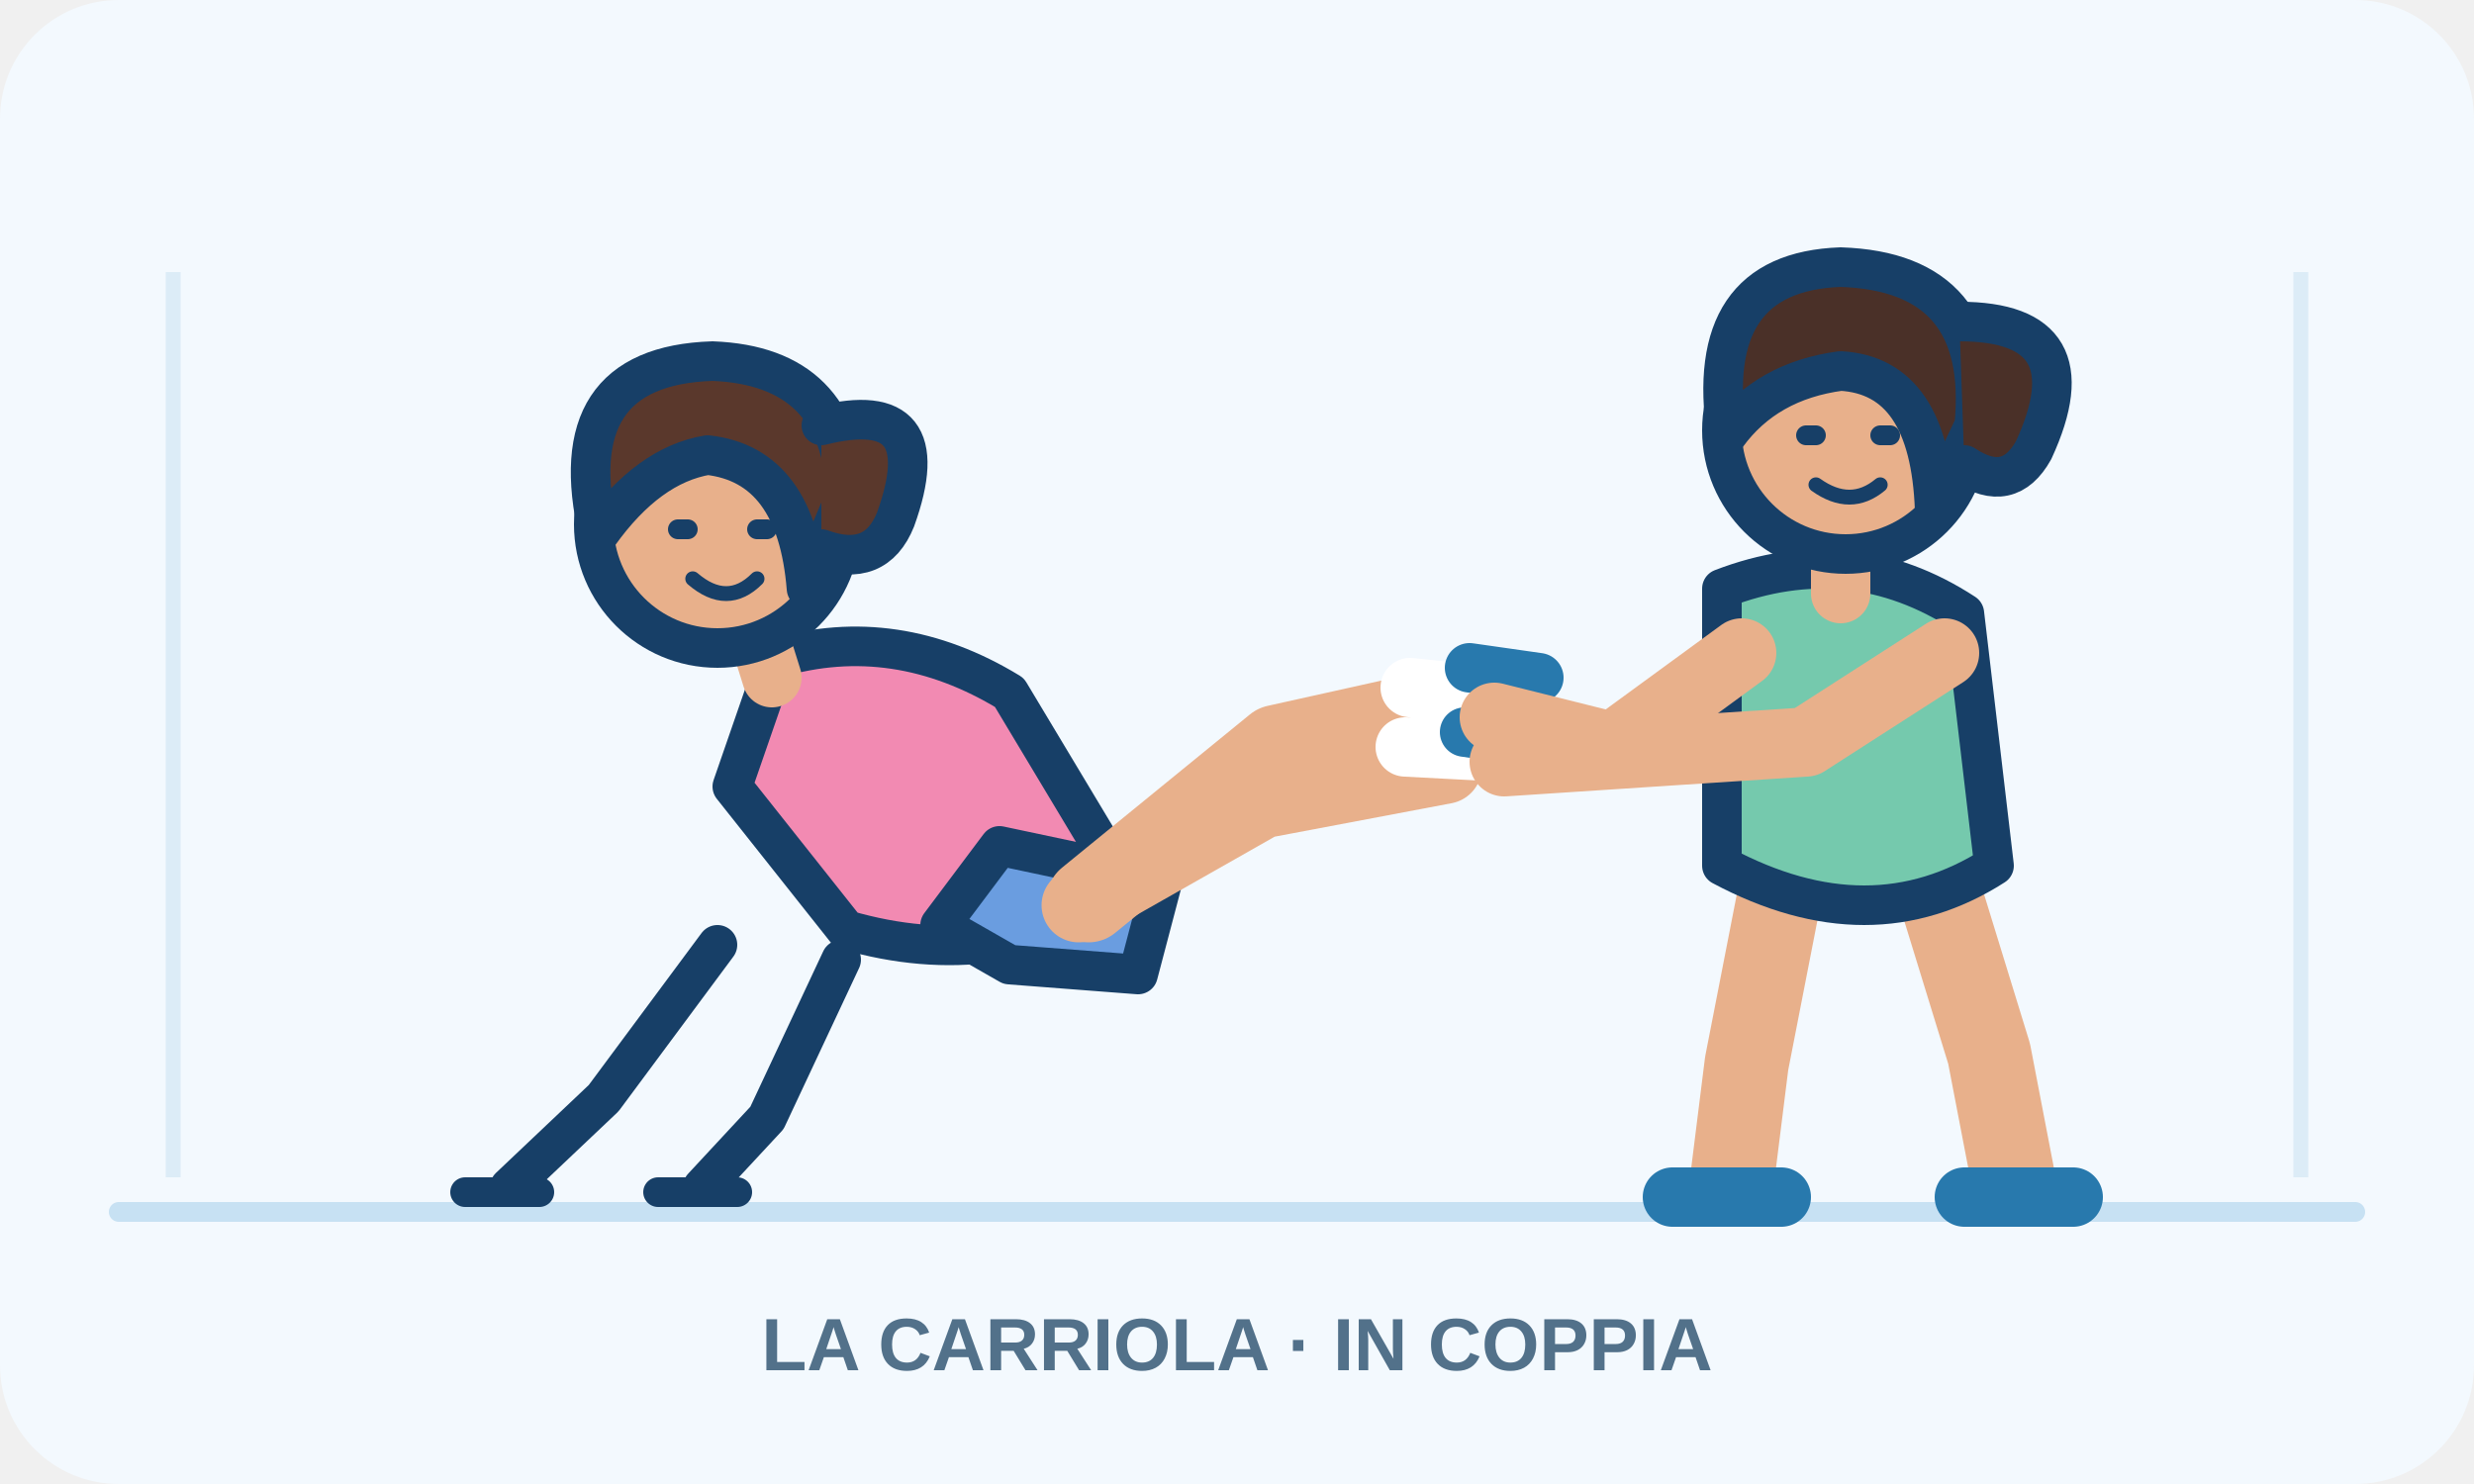
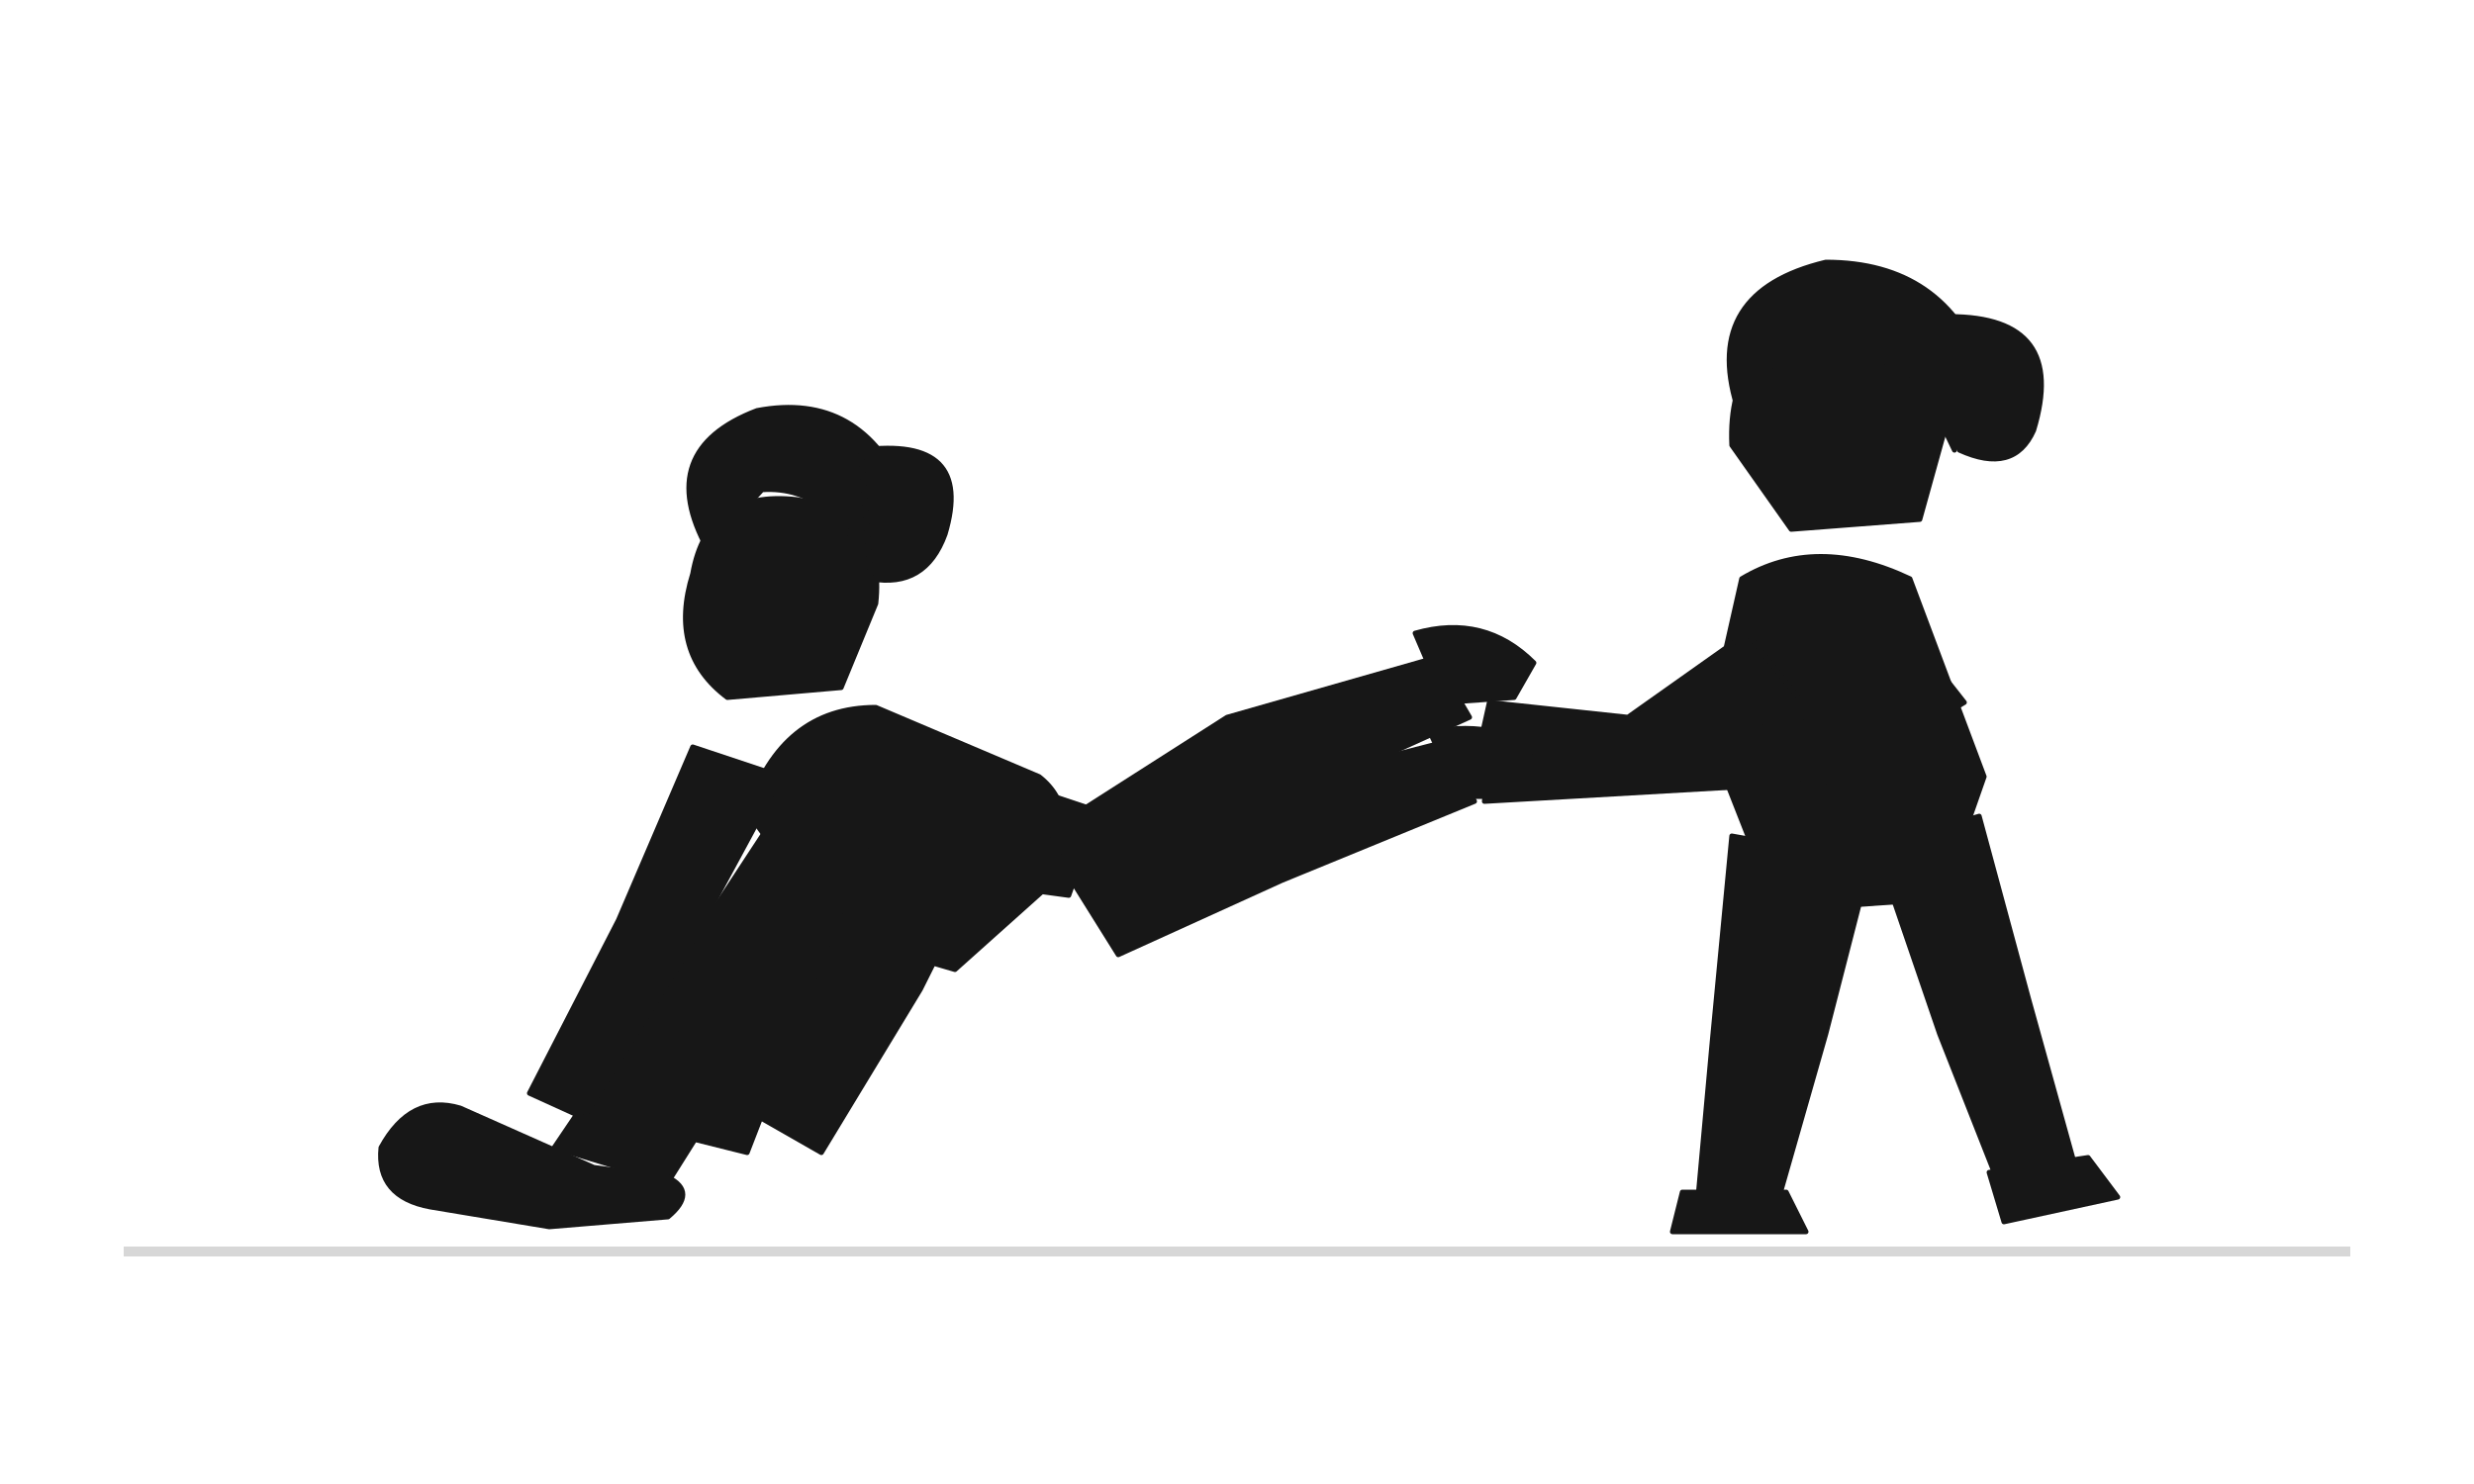
- <svg xmlns="http://www.w3.org/2000/svg" viewBox="0 0 500 300" role="img" aria-labelledby="title desc">
-   <rect width="500" height="300" rx="24" fill="#f3f9fe" />
-   <path d="M24 245H476" stroke="#c7e1f3" stroke-width="4" stroke-linecap="round" />
-   <path d="M35 55V238M465 55V238" stroke="#dcecf7" stroke-width="3" />
-   <g stroke="#173f67" stroke-width="8" stroke-linecap="round" stroke-linejoin="round">
-     <path d="M145 191 L122 222 L103 240" fill="none" />
-     <path d="M170 194 L155 226 L142 240" fill="none" />
-     <path d="M94 241l15 0M133 241l16 0" fill="none" stroke-width="6" />
-     <path d="M157 133 Q181 126 204 140 L228 180 Q202 197 171 188 L148 159Z" fill="#f28ab2" />
-     <path d="M202 171 L235 178 L230 197 L204 195 L190 187Z" fill="#6a9de0" />
-     <path d="M220 182 L258 151 L294 143" fill="none" stroke="#e8b08b" stroke-width="17" />
-     <path d="M218 183 L255 162 L292 155" fill="none" stroke="#e8b08b" stroke-width="15" />
-     <path d="M285 139l19 2M284 151l19 1" fill="none" stroke="#fff" stroke-width="12" />
-     <path d="M297 135l14 2M296 148l14 2" fill="none" stroke="#2879ad" stroke-width="10" />
-     <path d="M156 137 L151 121" fill="none" stroke="#e8b08b" stroke-width="12" />
-     <circle cx="145" cy="106" r="25" fill="#e8b08b" />
-     <path d="M121 108 Q113 74 144 73 Q170 74 171 100 L163 119 Q161 94 143 92 Q131 94 121 108Z" fill="#5a382c" />
-     <path d="M166 86 Q190 80 181 105 Q177 115 166 111" fill="#5a382c" />
-     <path d="M137 107h2M153 107h2" fill="none" stroke-width="4" />
-     <path d="M140 117q7 6 13 0" fill="none" stroke-width="3" />
+ <svg xmlns="http://www.w3.org/2000/svg" viewBox="0 0 500 300">
+   <rect width="500" height="300" fill="#fff" />
+   <g fill="#171717" stroke="#171717" stroke-linecap="round" stroke-linejoin="round">
+     <path d="M77 232 Q83 221 93 224 L120 236 L135 238 Q141 241 135 246 L111 248 L87 244 Q76 242 77 232Z" />
+     <path d="M112 232 L135 198 L156 166 L175 173 L157 204 L135 239Z" />
+     <path d="M145 221 L166 190 L185 160 L201 170 L186 200 L166 233Z" />
+     <path d="M151 164 Q158 143 177 143 L210 157 Q219 164 212 179 L193 196 L169 189Z" />
+     <path d="M201 157 L222 164 L216 181 L194 178 L190 169Z" />
+     <path d="M212 168 L248 145 L290 133 L297 145 L255 164 L223 185Z" />
+     <path d="M216 177 L253 160 L292 150 L298 162 L259 178 L226 193Z" />
+     <path d="M286 128 Q300 124 310 134 L306 141 L292 142Z" />
+     <path d="M289 148 Q304 145 313 154 L309 161 L295 161Z" />
+     <path d="M147 141 Q135 132 140 116 Q143 99 161 101 Q179 104 177 122 L170 139Z" />
+     <path d="M143 111 Q132 91 153 83 Q174 79 183 100 L177 118 Q169 98 154 99Z" />
+     <path d="M174 91 Q197 88 191 108 Q187 119 176 117Z" />
+     <path d="M158 157 L138 194 L118 226 L107 221 L125 186 L140 151Z" />
+     <path d="M176 169 L163 202 L151 233 L139 230 L147 196 L157 164Z" />
+     <path d="M350 169 L346 211 L343 244 L359 244 L369 209 L378 174Z" />
+     <path d="M379 171 L392 209 L405 242 L420 238 L410 202 L400 165Z" />
+     <path d="M340 241 L361 241 L365 249 L338 249Z" />
+     <path d="M402 237 L422 234 L428 242 L405 247Z" />
+     <path d="M352 117 Q367 108 386 117 L401 157 L394 177 L356 176 L345 148Z" />
+     <path d="M356 166 L397 165 L402 181 L359 184Z" />
+     <path d="M353 128 L329 145 L301 142 L299 151 L333 158 L365 143Z" />
+     <path d="M386 128 L365 146 L301 153 L300 162 L370 158 L397 142Z" />
+     <path d="M350 90 Q349 68 370 65 Q391 66 393 87 L388 105 L362 107Z" />
+     <path d="M351 82 Q344 59 369 53 Q393 53 401 75 L395 91 Q385 69 370 71 Q359 72 351 82Z" />
+     <path d="M394 64 Q418 64 411 87 Q407 96 396 91Z" />
  </g>
-   <g stroke="#173f67" stroke-width="8" stroke-linecap="round" stroke-linejoin="round">
-     <path d="M361 174 L353 215 L350 239" fill="none" stroke="#e8b08b" stroke-width="17" />
-     <path d="M390 174 L402 213 L407 239" fill="none" stroke="#e8b08b" stroke-width="17" />
-     <path d="M338 242h22M397 242h22" fill="none" stroke="#2879ad" stroke-width="12" />
-     <path d="M348 119 Q374 109 397 124 L403 175 Q378 191 348 175Z" fill="#75c9ad" />
-     <path d="M352 132 L326 151 L302 145" fill="none" stroke="#e8b08b" stroke-width="14" />
-     <path d="M393 132 L365 150 L304 154" fill="none" stroke="#e8b08b" stroke-width="14" />
-     <path d="M372 120v-12" fill="none" stroke="#e8b08b" stroke-width="12" />
-     <circle cx="373" cy="87" r="25" fill="#e8b08b" />
-     <path d="M349 88 Q344 55 372 54 Q402 55 399 86 L391 103 Q390 76 372 75 Q357 77 349 88Z" fill="#4a3028" />
-     <path d="M396 65 Q423 65 411 91 Q406 100 397 94" fill="#4a3028" />
-     <path d="M365 88h2M380 88h2" fill="none" stroke-width="4" />
-     <path d="M367 98q7 5 13 0" fill="none" stroke-width="3" />
-   </g>
-   <g font-family="Arial,sans-serif" font-size="15" font-weight="700" fill="#52718a">
-     <text x="250" y="277" text-anchor="middle">LA CARRIOLA · IN COPPIA</text>
-   </g>
+   <path d="M25 253H475" stroke="#d7d7d7" stroke-width="2" />
</svg>
